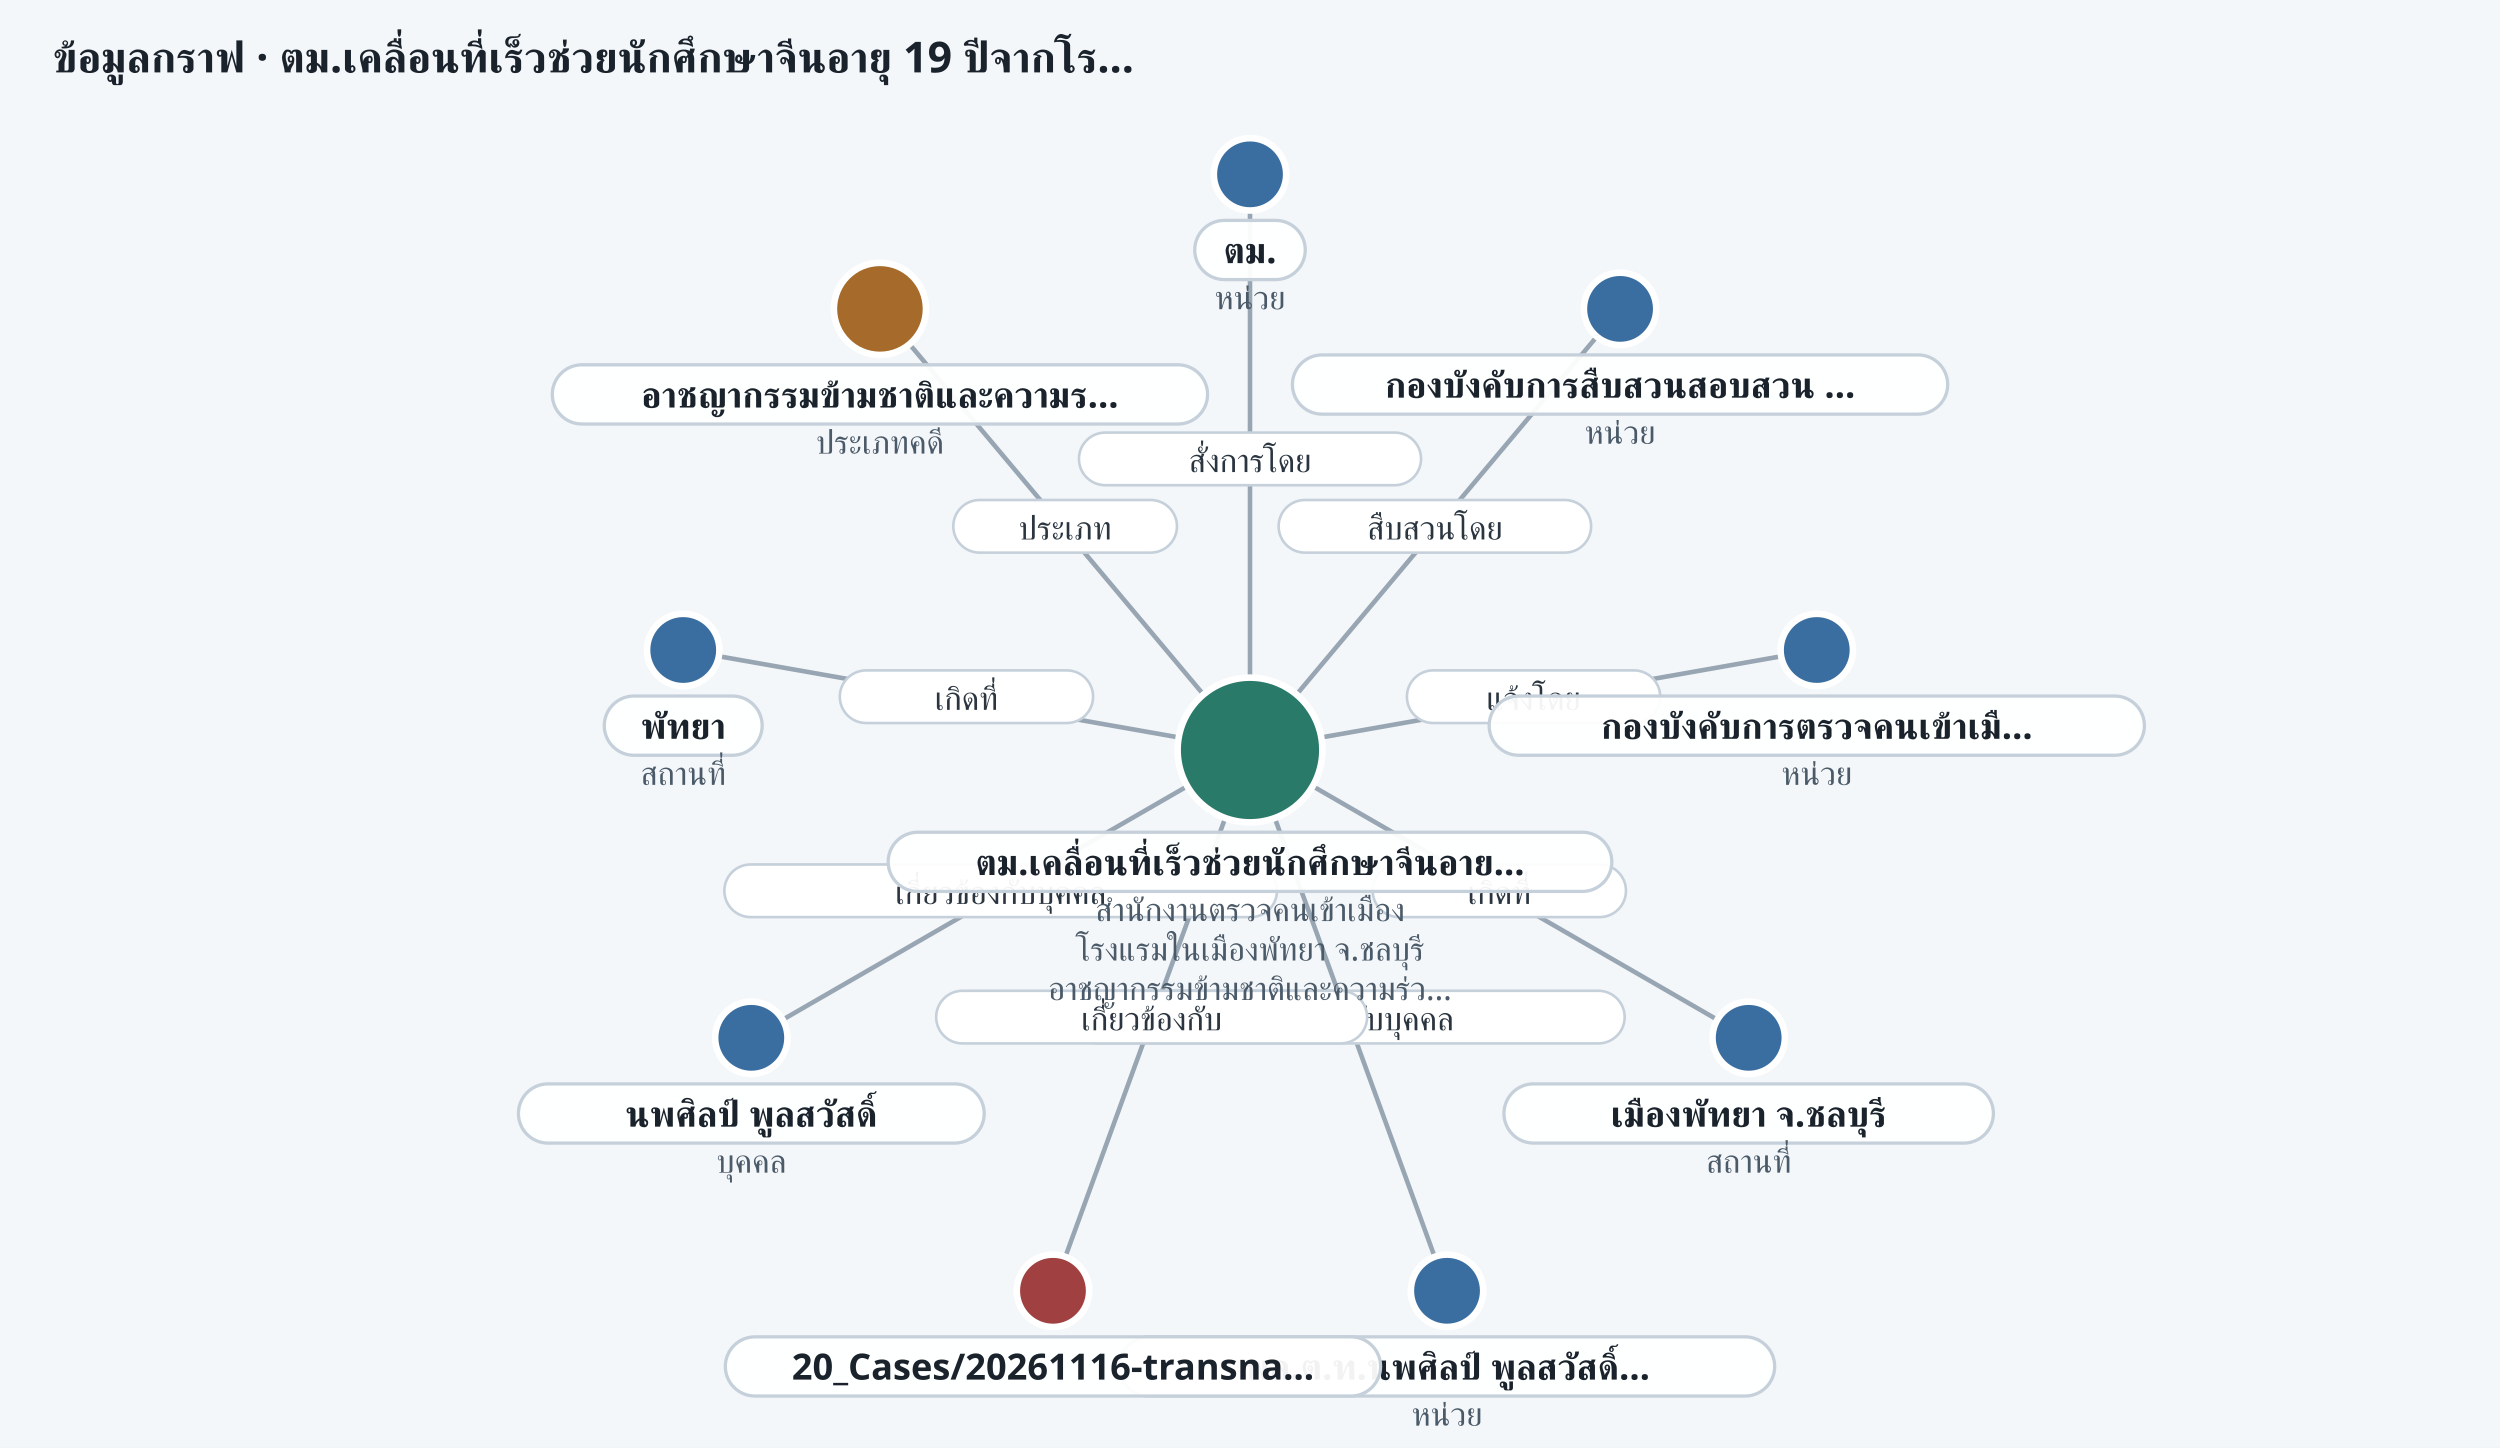
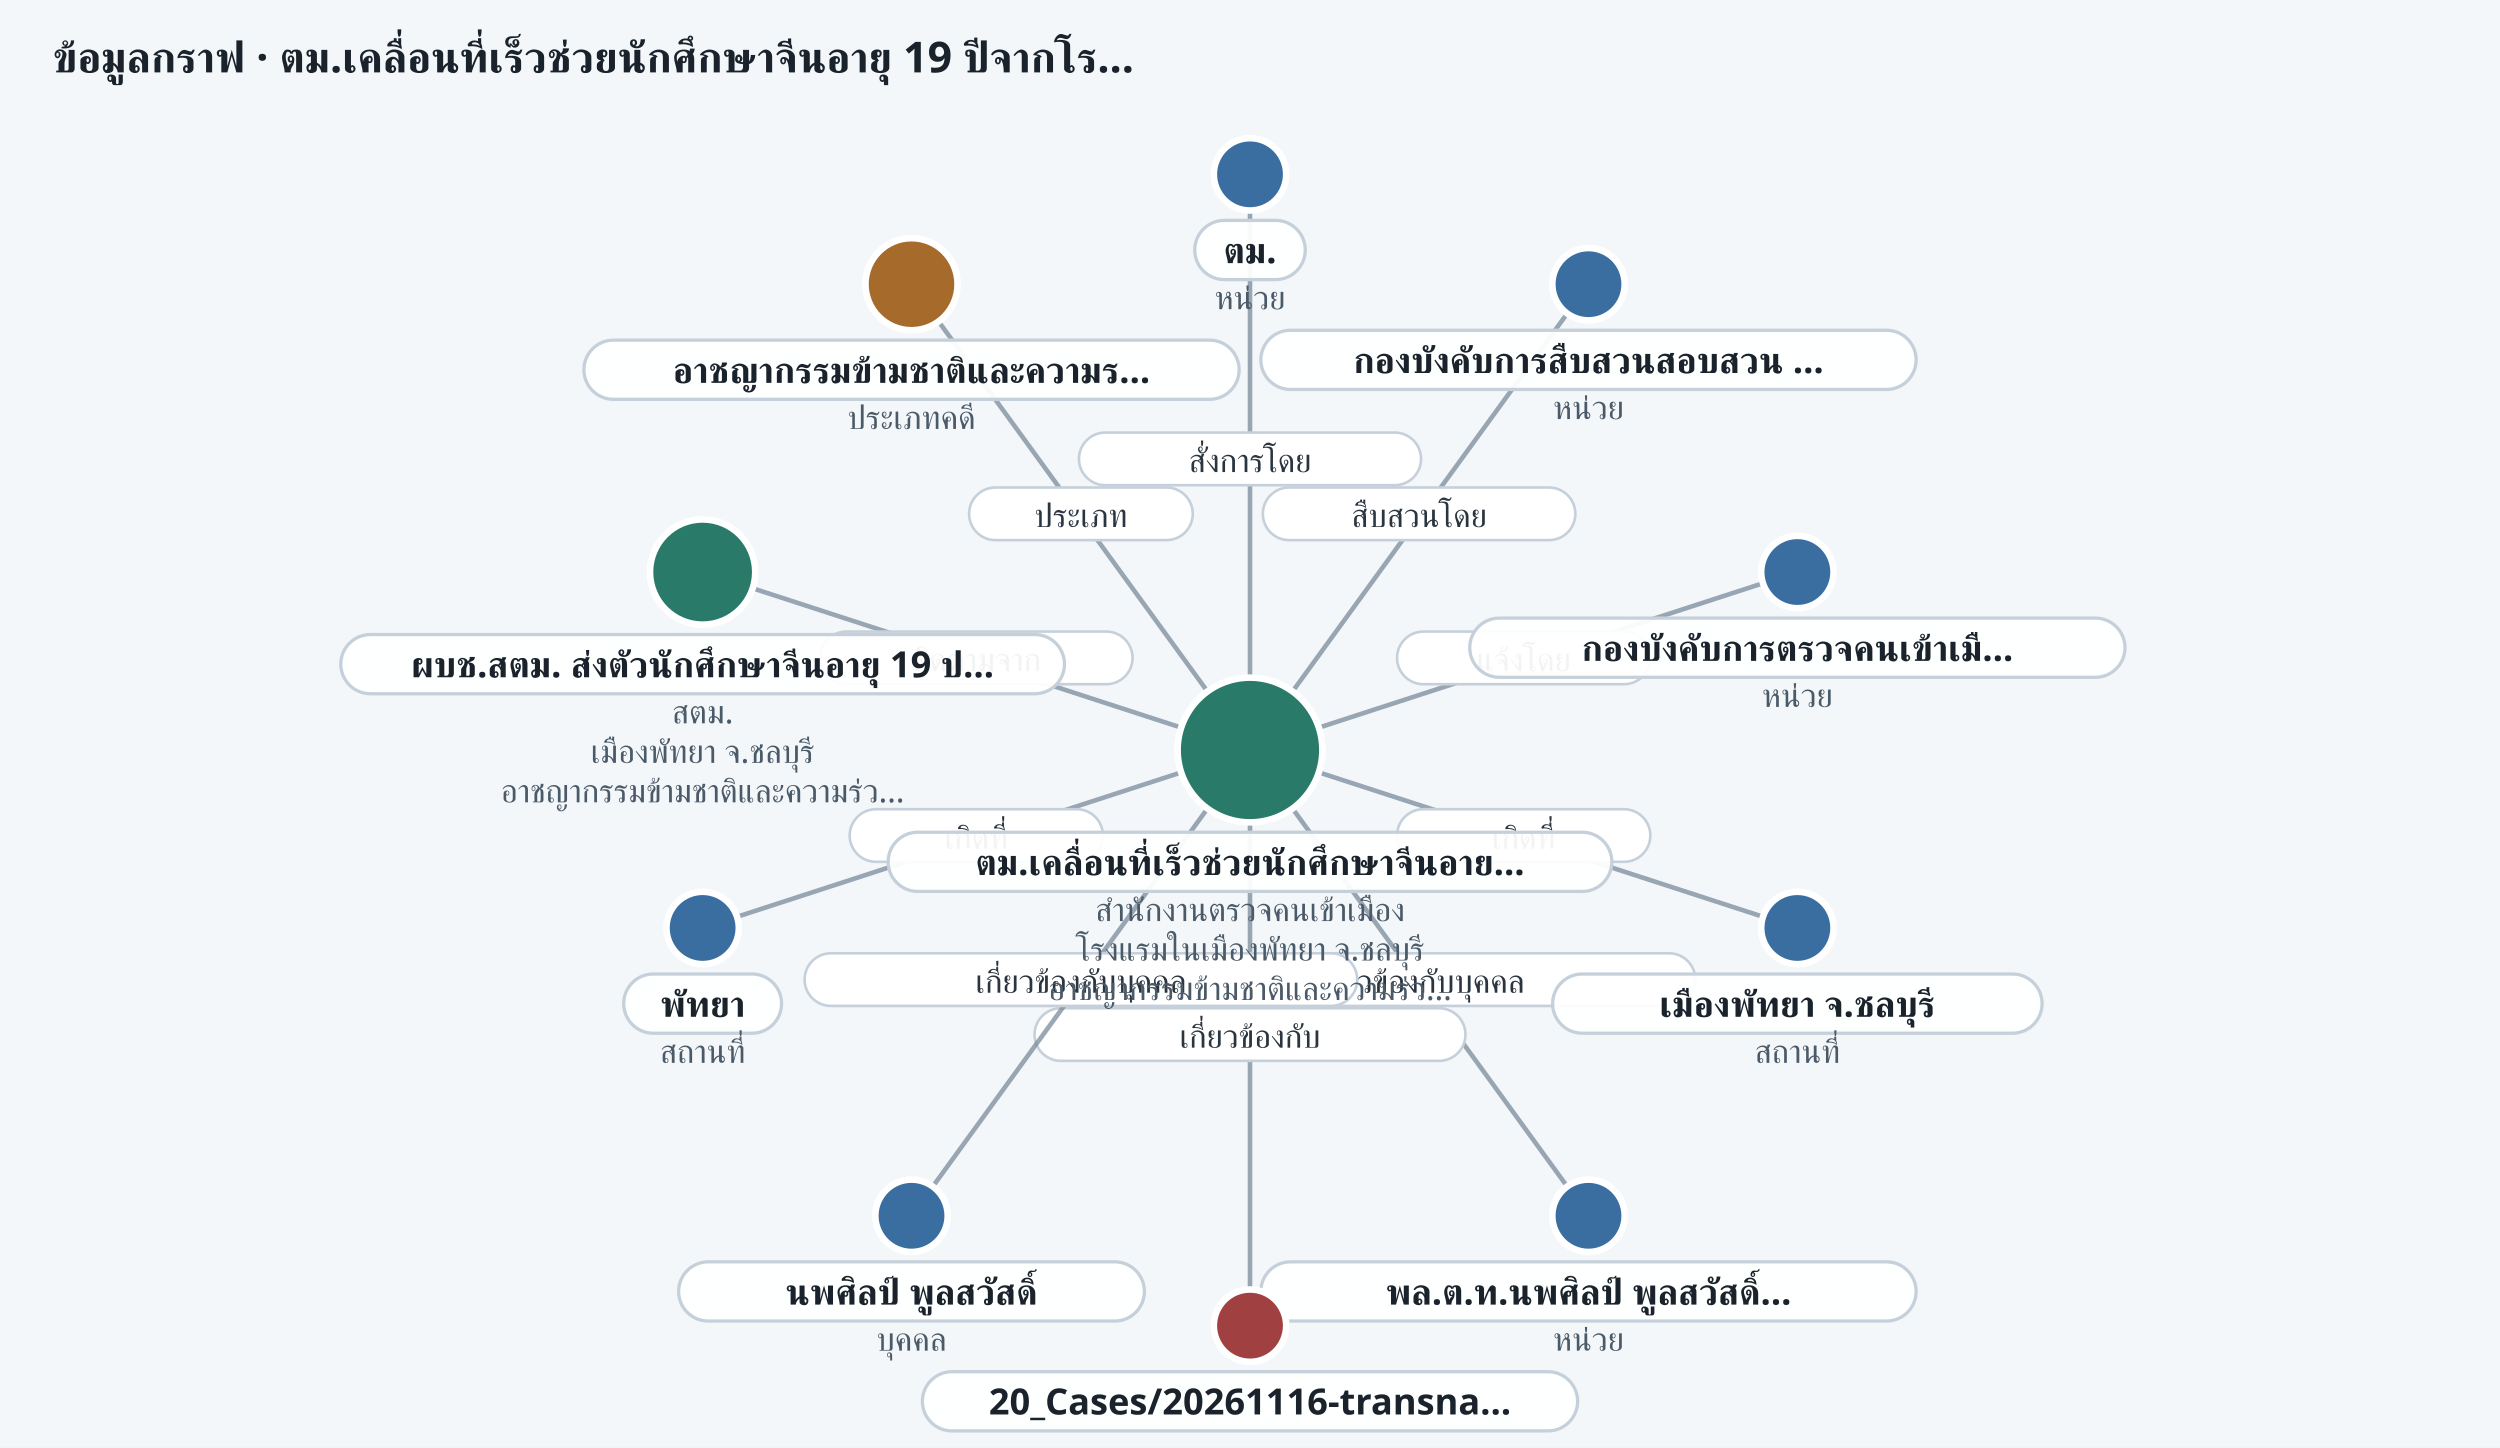
<svg xmlns="http://www.w3.org/2000/svg" width="760" height="440" viewBox="0 0 760 440" role="img" aria-label="ego graph 20261115-transnat-01">
  <rect width="100%" height="100%" fill="#f4f7fa" />
  <text x="16" y="22" font-size="13" font-weight="700" fill="#1a222c" font-family="Sarabun, Anuphan, sans-serif">ข้อมูลกราฟ · ตม.เคลื่อนที่เร็วช่วยนักศึกษาจีนอายุ 19 ปีจากโร…</text>
  <line x1="380.0" y1="228.0" x2="380.0" y2="53.0" stroke="#7a8a9a" stroke-width="1.4" opacity="0.75" />
  <rect x="328.0" y="131.5" width="104.0" height="16" rx="8" fill="#fff" stroke="#c5d0da" stroke-width="0.8" />
  <text x="380.0" y="143.5" text-anchor="middle" font-size="10" fill="#2a3540" font-family="Sarabun, Anuphan, sans-serif">สั่งการโดย</text>
-   <line x1="380.0" y1="228.0" x2="492.5" y2="93.9" stroke="#7a8a9a" stroke-width="1.4" opacity="0.75" />
-   <rect x="388.7" y="152.0" width="95.0" height="16" rx="8" fill="#fff" stroke="#c5d0da" stroke-width="0.8" />
-   <text x="436.2" y="164.0" text-anchor="middle" font-size="10" fill="#2a3540" font-family="Sarabun, Anuphan, sans-serif">สืบสวนโดย</text>
-   <line x1="380.0" y1="228.0" x2="552.3" y2="197.6" stroke="#7a8a9a" stroke-width="1.4" opacity="0.75" />
-   <rect x="427.7" y="203.8" width="77.0" height="16" rx="8" fill="#fff" stroke="#c5d0da" stroke-width="0.8" />
-   <text x="466.2" y="215.8" text-anchor="middle" font-size="10" fill="#2a3540" font-family="Sarabun, Anuphan, sans-serif">แจ้งโดย</text>
-   <line x1="380.0" y1="228.0" x2="531.6" y2="315.5" stroke="#7a8a9a" stroke-width="1.4" opacity="0.75" />
-   <rect x="417.3" y="262.8" width="77.0" height="16" rx="8" fill="#fff" stroke="#c5d0da" stroke-width="0.8" />
-   <text x="455.8" y="274.8" text-anchor="middle" font-size="10" fill="#2a3540" font-family="Sarabun, Anuphan, sans-serif">เกิดที่</text>
-   <line x1="380.0" y1="228.0" x2="439.9" y2="392.4" stroke="#7a8a9a" stroke-width="1.4" opacity="0.75" />
-   <rect x="325.9" y="301.2" width="168.0" height="16" rx="8" fill="#fff" stroke="#c5d0da" stroke-width="0.8" />
-   <text x="409.9" y="313.2" text-anchor="middle" font-size="10" fill="#2a3540" font-family="Sarabun, Anuphan, sans-serif">เกี่ยวข้องกับบุคคล</text>
-   <line x1="380.0" y1="228.0" x2="320.1" y2="392.4" stroke="#7a8a9a" stroke-width="1.4" opacity="0.75" />
-   <rect x="284.6" y="301.2" width="131.0" height="16" rx="8" fill="#fff" stroke="#c5d0da" stroke-width="0.8" />
-   <text x="350.1" y="313.2" text-anchor="middle" font-size="10" fill="#2a3540" font-family="Sarabun, Anuphan, sans-serif">เกี่ยวข้องกับ</text>
-   <line x1="380.0" y1="228.0" x2="228.4" y2="315.5" stroke="#7a8a9a" stroke-width="1.4" opacity="0.75" />
-   <rect x="220.2" y="262.8" width="168.0" height="16" rx="8" fill="#fff" stroke="#c5d0da" stroke-width="0.8" />
-   <text x="304.2" y="274.8" text-anchor="middle" font-size="10" fill="#2a3540" font-family="Sarabun, Anuphan, sans-serif">เกี่ยวข้องกับบุคคล</text>
-   <line x1="380.0" y1="228.0" x2="207.7" y2="197.6" stroke="#7a8a9a" stroke-width="1.4" opacity="0.75" />
-   <rect x="255.3" y="203.8" width="77.0" height="16" rx="8" fill="#fff" stroke="#c5d0da" stroke-width="0.8" />
-   <text x="293.8" y="215.8" text-anchor="middle" font-size="10" fill="#2a3540" font-family="Sarabun, Anuphan, sans-serif">เกิดที่</text>
-   <line x1="380.0" y1="228.0" x2="267.5" y2="93.9" stroke="#7a8a9a" stroke-width="1.4" opacity="0.75" />
-   <rect x="289.8" y="152.0" width="68.0" height="16" rx="8" fill="#fff" stroke="#c5d0da" stroke-width="0.8" />
-   <text x="323.8" y="164.0" text-anchor="middle" font-size="10" fill="#2a3540" font-family="Sarabun, Anuphan, sans-serif">ประเภท</text>
+   <line x1="380.0" y1="228.0" x2="482.9" y2="86.4" stroke="#7a8a9a" stroke-width="1.4" opacity="0.75" />
+   <rect x="383.9" y="148.2" width="95.0" height="16" rx="8" fill="#fff" stroke="#c5d0da" stroke-width="0.8" />
+   <text x="431.4" y="160.2" text-anchor="middle" font-size="10" fill="#2a3540" font-family="Sarabun, Anuphan, sans-serif">สืบสวนโดย</text>
+   <line x1="380.0" y1="228.0" x2="546.4" y2="173.9" stroke="#7a8a9a" stroke-width="1.4" opacity="0.75" />
+   <rect x="424.7" y="192.0" width="77.0" height="16" rx="8" fill="#fff" stroke="#c5d0da" stroke-width="0.8" />
+   <text x="463.2" y="204.0" text-anchor="middle" font-size="10" fill="#2a3540" font-family="Sarabun, Anuphan, sans-serif">แจ้งโดย</text>
+   <line x1="380.0" y1="228.0" x2="546.4" y2="282.1" stroke="#7a8a9a" stroke-width="1.4" opacity="0.75" />
+   <rect x="424.7" y="246.0" width="77.0" height="16" rx="8" fill="#fff" stroke="#c5d0da" stroke-width="0.8" />
+   <text x="463.2" y="258.0" text-anchor="middle" font-size="10" fill="#2a3540" font-family="Sarabun, Anuphan, sans-serif">เกิดที่</text>
+   <line x1="380.0" y1="228.0" x2="482.9" y2="369.6" stroke="#7a8a9a" stroke-width="1.4" opacity="0.75" />
+   <rect x="347.4" y="289.8" width="168.0" height="16" rx="8" fill="#fff" stroke="#c5d0da" stroke-width="0.8" />
+   <text x="431.4" y="301.8" text-anchor="middle" font-size="10" fill="#2a3540" font-family="Sarabun, Anuphan, sans-serif">เกี่ยวข้องกับบุคคล</text>
+   <line x1="380.0" y1="228.0" x2="380.0" y2="403.0" stroke="#7a8a9a" stroke-width="1.4" opacity="0.75" />
+   <rect x="314.5" y="306.5" width="131.0" height="16" rx="8" fill="#fff" stroke="#c5d0da" stroke-width="0.8" />
+   <text x="380.0" y="318.5" text-anchor="middle" font-size="10" fill="#2a3540" font-family="Sarabun, Anuphan, sans-serif">เกี่ยวข้องกับ</text>
+   <line x1="380.0" y1="228.0" x2="277.1" y2="369.6" stroke="#7a8a9a" stroke-width="1.4" opacity="0.75" />
+   <rect x="244.6" y="289.8" width="168.0" height="16" rx="8" fill="#fff" stroke="#c5d0da" stroke-width="0.8" />
+   <text x="328.6" y="301.8" text-anchor="middle" font-size="10" fill="#2a3540" font-family="Sarabun, Anuphan, sans-serif">เกี่ยวข้องกับบุคคล</text>
+   <line x1="380.0" y1="228.0" x2="213.6" y2="282.1" stroke="#7a8a9a" stroke-width="1.4" opacity="0.75" />
+   <rect x="258.3" y="246.0" width="77.0" height="16" rx="8" fill="#fff" stroke="#c5d0da" stroke-width="0.8" />
+   <text x="296.8" y="258.0" text-anchor="middle" font-size="10" fill="#2a3540" font-family="Sarabun, Anuphan, sans-serif">เกิดที่</text>
+   <line x1="213.6" y1="173.9" x2="380.0" y2="228.0" stroke="#7a8a9a" stroke-width="1.4" opacity="0.75" />
+   <rect x="249.3" y="192.0" width="95.0" height="16" rx="8" fill="#fff" stroke="#c5d0da" stroke-width="0.8" />
+   <text x="296.8" y="204.0" text-anchor="middle" font-size="10" fill="#2a3540" font-family="Sarabun, Anuphan, sans-serif">ติดตามจาก</text>
+   <line x1="380.0" y1="228.0" x2="277.1" y2="86.4" stroke="#7a8a9a" stroke-width="1.4" opacity="0.75" />
+   <rect x="294.6" y="148.2" width="68.0" height="16" rx="8" fill="#fff" stroke="#c5d0da" stroke-width="0.8" />
+   <text x="328.6" y="160.2" text-anchor="middle" font-size="10" fill="#2a3540" font-family="Sarabun, Anuphan, sans-serif">ประเภท</text>
  <circle cx="380.0" cy="228.0" r="22" fill="#2a7a6a" stroke="#fff" stroke-width="2" />
  <rect x="270.0" y="253.0" width="220.0" height="18" rx="9" fill="rgba(255,255,255,0.94)" stroke="#c5d0da" />
  <text x="380.0" y="266.0" text-anchor="middle" font-size="11" font-weight="600" fill="#1a222c" font-family="Sarabun, Anuphan, sans-serif">ตม.เคลื่อนที่เร็วช่วยนักศึกษาจีนอาย…</text>
  <text x="380.0" y="280.0" text-anchor="middle" font-size="10" fill="#4a5a68" font-family="Sarabun, Anuphan, sans-serif">สำนักงานตรวจคนเข้าเมือง</text>
  <text x="380.0" y="292.0" text-anchor="middle" font-size="10" fill="#4a5a68" font-family="Sarabun, Anuphan, sans-serif">โรงแรมในเมืองพัทยา จ.ชลบุรี</text>
  <text x="380.0" y="304.0" text-anchor="middle" font-size="10" fill="#4a5a68" font-family="Sarabun, Anuphan, sans-serif">อาชญากรรมข้ามชาติและความร่ว…</text>
  <circle cx="380.0" cy="53.0" r="11" fill="#3a6ea0" stroke="#fff" stroke-width="2" />
  <rect x="363.2" y="67.0" width="33.6" height="18" rx="9" fill="rgba(255,255,255,0.94)" stroke="#c5d0da" />
  <text x="380.0" y="80.0" text-anchor="middle" font-size="11" font-weight="600" fill="#1a222c" font-family="Sarabun, Anuphan, sans-serif">ตม.</text>
  <text x="380.0" y="94.0" text-anchor="middle" font-size="10" fill="#4a5a68" font-family="Sarabun, Anuphan, sans-serif">หน่วย</text>
-   <circle cx="492.5" cy="93.9" r="11" fill="#3a6ea0" stroke="#fff" stroke-width="2" />
-   <rect x="392.9" y="107.9" width="199.2" height="18" rx="9" fill="rgba(255,255,255,0.94)" stroke="#c5d0da" />
-   <text x="492.5" y="120.9" text-anchor="middle" font-size="11" font-weight="600" fill="#1a222c" font-family="Sarabun, Anuphan, sans-serif">กองบังคับการสืบสวนสอบสวน …</text>
-   <text x="492.5" y="134.9" text-anchor="middle" font-size="10" fill="#4a5a68" font-family="Sarabun, Anuphan, sans-serif">หน่วย</text>
-   <circle cx="552.3" cy="197.6" r="11" fill="#3a6ea0" stroke="#fff" stroke-width="2" />
-   <rect x="452.7" y="211.6" width="199.2" height="18" rx="9" fill="rgba(255,255,255,0.94)" stroke="#c5d0da" />
-   <text x="552.3" y="224.6" text-anchor="middle" font-size="11" font-weight="600" fill="#1a222c" font-family="Sarabun, Anuphan, sans-serif">กองบังคับการตรวจคนเข้าเมื…</text>
-   <text x="552.3" y="238.6" text-anchor="middle" font-size="10" fill="#4a5a68" font-family="Sarabun, Anuphan, sans-serif">หน่วย</text>
-   <circle cx="531.6" cy="315.5" r="11" fill="#3a6ea0" stroke="#fff" stroke-width="2" />
-   <rect x="457.2" y="329.5" width="148.8" height="18" rx="9" fill="rgba(255,255,255,0.94)" stroke="#c5d0da" />
-   <text x="531.6" y="342.5" text-anchor="middle" font-size="11" font-weight="600" fill="#1a222c" font-family="Sarabun, Anuphan, sans-serif">เมืองพัทยา จ.ชลบุรี</text>
-   <text x="531.6" y="356.5" text-anchor="middle" font-size="10" fill="#4a5a68" font-family="Sarabun, Anuphan, sans-serif">สถานที่</text>
-   <circle cx="439.9" cy="392.4" r="11" fill="#3a6ea0" stroke="#fff" stroke-width="2" />
-   <rect x="340.3" y="406.4" width="199.2" height="18" rx="9" fill="rgba(255,255,255,0.94)" stroke="#c5d0da" />
-   <text x="439.9" y="419.4" text-anchor="middle" font-size="11" font-weight="600" fill="#1a222c" font-family="Sarabun, Anuphan, sans-serif">พล.ต.ท.นพศิลป์ พูลสวัสดิ์…</text>
-   <text x="439.9" y="433.4" text-anchor="middle" font-size="10" fill="#4a5a68" font-family="Sarabun, Anuphan, sans-serif">หน่วย</text>
-   <circle cx="320.1" cy="392.4" r="11" fill="#a04040" stroke="#fff" stroke-width="2" />
-   <rect x="220.5" y="406.4" width="199.2" height="18" rx="9" fill="rgba(255,255,255,0.94)" stroke="#c5d0da" />
-   <text x="320.1" y="419.4" text-anchor="middle" font-size="11" font-weight="600" fill="#1a222c" font-family="Sarabun, Anuphan, sans-serif">20_Cases/20261116-transna…</text>
-   <circle cx="228.4" cy="315.5" r="11" fill="#3a6ea0" stroke="#fff" stroke-width="2" />
-   <rect x="157.6" y="329.5" width="141.6" height="18" rx="9" fill="rgba(255,255,255,0.94)" stroke="#c5d0da" />
-   <text x="228.4" y="342.5" text-anchor="middle" font-size="11" font-weight="600" fill="#1a222c" font-family="Sarabun, Anuphan, sans-serif">นพศิลป์ พูลสวัสดิ์</text>
-   <text x="228.4" y="356.5" text-anchor="middle" font-size="10" fill="#4a5a68" font-family="Sarabun, Anuphan, sans-serif">บุคคล</text>
-   <circle cx="207.7" cy="197.6" r="11" fill="#3a6ea0" stroke="#fff" stroke-width="2" />
-   <rect x="183.7" y="211.6" width="48.0" height="18" rx="9" fill="rgba(255,255,255,0.94)" stroke="#c5d0da" />
-   <text x="207.7" y="224.6" text-anchor="middle" font-size="11" font-weight="600" fill="#1a222c" font-family="Sarabun, Anuphan, sans-serif">พัทยา</text>
-   <text x="207.7" y="238.6" text-anchor="middle" font-size="10" fill="#4a5a68" font-family="Sarabun, Anuphan, sans-serif">สถานที่</text>
-   <circle cx="267.5" cy="93.9" r="14" fill="#a66b2a" stroke="#fff" stroke-width="2" />
-   <rect x="167.9" y="110.9" width="199.2" height="18" rx="9" fill="rgba(255,255,255,0.94)" stroke="#c5d0da" />
-   <text x="267.5" y="123.9" text-anchor="middle" font-size="11" font-weight="600" fill="#1a222c" font-family="Sarabun, Anuphan, sans-serif">อาชญากรรมข้ามชาติและความร…</text>
-   <text x="267.5" y="137.9" text-anchor="middle" font-size="10" fill="#4a5a68" font-family="Sarabun, Anuphan, sans-serif">ประเภทคดี</text>
+   <circle cx="482.9" cy="86.4" r="11" fill="#3a6ea0" stroke="#fff" stroke-width="2" />
+   <rect x="383.3" y="100.4" width="199.2" height="18" rx="9" fill="rgba(255,255,255,0.94)" stroke="#c5d0da" />
+   <text x="482.9" y="113.4" text-anchor="middle" font-size="11" font-weight="600" fill="#1a222c" font-family="Sarabun, Anuphan, sans-serif">กองบังคับการสืบสวนสอบสวน …</text>
+   <text x="482.9" y="127.4" text-anchor="middle" font-size="10" fill="#4a5a68" font-family="Sarabun, Anuphan, sans-serif">หน่วย</text>
+   <circle cx="546.4" cy="173.9" r="11" fill="#3a6ea0" stroke="#fff" stroke-width="2" />
+   <rect x="446.8" y="187.9" width="199.2" height="18" rx="9" fill="rgba(255,255,255,0.94)" stroke="#c5d0da" />
+   <text x="546.4" y="200.9" text-anchor="middle" font-size="11" font-weight="600" fill="#1a222c" font-family="Sarabun, Anuphan, sans-serif">กองบังคับการตรวจคนเข้าเมื…</text>
+   <text x="546.4" y="214.9" text-anchor="middle" font-size="10" fill="#4a5a68" font-family="Sarabun, Anuphan, sans-serif">หน่วย</text>
+   <circle cx="546.4" cy="282.1" r="11" fill="#3a6ea0" stroke="#fff" stroke-width="2" />
+   <rect x="472.0" y="296.1" width="148.8" height="18" rx="9" fill="rgba(255,255,255,0.94)" stroke="#c5d0da" />
+   <text x="546.4" y="309.1" text-anchor="middle" font-size="11" font-weight="600" fill="#1a222c" font-family="Sarabun, Anuphan, sans-serif">เมืองพัทยา จ.ชลบุรี</text>
+   <text x="546.4" y="323.1" text-anchor="middle" font-size="10" fill="#4a5a68" font-family="Sarabun, Anuphan, sans-serif">สถานที่</text>
+   <circle cx="482.9" cy="369.6" r="11" fill="#3a6ea0" stroke="#fff" stroke-width="2" />
+   <rect x="383.3" y="383.6" width="199.2" height="18" rx="9" fill="rgba(255,255,255,0.94)" stroke="#c5d0da" />
+   <text x="482.9" y="396.6" text-anchor="middle" font-size="11" font-weight="600" fill="#1a222c" font-family="Sarabun, Anuphan, sans-serif">พล.ต.ท.นพศิลป์ พูลสวัสดิ์…</text>
+   <text x="482.9" y="410.6" text-anchor="middle" font-size="10" fill="#4a5a68" font-family="Sarabun, Anuphan, sans-serif">หน่วย</text>
+   <circle cx="380.0" cy="403.0" r="11" fill="#a04040" stroke="#fff" stroke-width="2" />
+   <rect x="280.4" y="417.0" width="199.2" height="18" rx="9" fill="rgba(255,255,255,0.94)" stroke="#c5d0da" />
+   <text x="380.0" y="430.0" text-anchor="middle" font-size="11" font-weight="600" fill="#1a222c" font-family="Sarabun, Anuphan, sans-serif">20_Cases/20261116-transna…</text>
+   <circle cx="277.1" cy="369.6" r="11" fill="#3a6ea0" stroke="#fff" stroke-width="2" />
+   <rect x="206.3" y="383.6" width="141.6" height="18" rx="9" fill="rgba(255,255,255,0.94)" stroke="#c5d0da" />
+   <text x="277.1" y="396.6" text-anchor="middle" font-size="11" font-weight="600" fill="#1a222c" font-family="Sarabun, Anuphan, sans-serif">นพศิลป์ พูลสวัสดิ์</text>
+   <text x="277.1" y="410.6" text-anchor="middle" font-size="10" fill="#4a5a68" font-family="Sarabun, Anuphan, sans-serif">บุคคล</text>
+   <circle cx="213.6" cy="282.1" r="11" fill="#3a6ea0" stroke="#fff" stroke-width="2" />
+   <rect x="189.6" y="296.1" width="48.0" height="18" rx="9" fill="rgba(255,255,255,0.94)" stroke="#c5d0da" />
+   <text x="213.6" y="309.1" text-anchor="middle" font-size="11" font-weight="600" fill="#1a222c" font-family="Sarabun, Anuphan, sans-serif">พัทยา</text>
+   <text x="213.6" y="323.1" text-anchor="middle" font-size="10" fill="#4a5a68" font-family="Sarabun, Anuphan, sans-serif">สถานที่</text>
+   <circle cx="213.6" cy="173.9" r="16" fill="#2a7a6a" stroke="#fff" stroke-width="2" />
+   <rect x="103.6" y="192.9" width="220.0" height="18" rx="9" fill="rgba(255,255,255,0.94)" stroke="#c5d0da" />
+   <text x="213.6" y="205.9" text-anchor="middle" font-size="11" font-weight="600" fill="#1a222c" font-family="Sarabun, Anuphan, sans-serif">ผบช.สตม. ส่งตัวนักศึกษาจีนอายุ 19 ป…</text>
+   <text x="213.6" y="219.9" text-anchor="middle" font-size="10" fill="#4a5a68" font-family="Sarabun, Anuphan, sans-serif">สตม.</text>
+   <text x="213.6" y="231.9" text-anchor="middle" font-size="10" fill="#4a5a68" font-family="Sarabun, Anuphan, sans-serif">เมืองพัทยา จ.ชลบุรี</text>
+   <text x="213.6" y="243.9" text-anchor="middle" font-size="10" fill="#4a5a68" font-family="Sarabun, Anuphan, sans-serif">อาชญากรรมข้ามชาติและความร่ว…</text>
+   <circle cx="277.1" cy="86.4" r="14" fill="#a66b2a" stroke="#fff" stroke-width="2" />
+   <rect x="177.5" y="103.4" width="199.2" height="18" rx="9" fill="rgba(255,255,255,0.94)" stroke="#c5d0da" />
+   <text x="277.1" y="116.4" text-anchor="middle" font-size="11" font-weight="600" fill="#1a222c" font-family="Sarabun, Anuphan, sans-serif">อาชญากรรมข้ามชาติและความร…</text>
+   <text x="277.1" y="130.4" text-anchor="middle" font-size="10" fill="#4a5a68" font-family="Sarabun, Anuphan, sans-serif">ประเภทคดี</text>
</svg>
